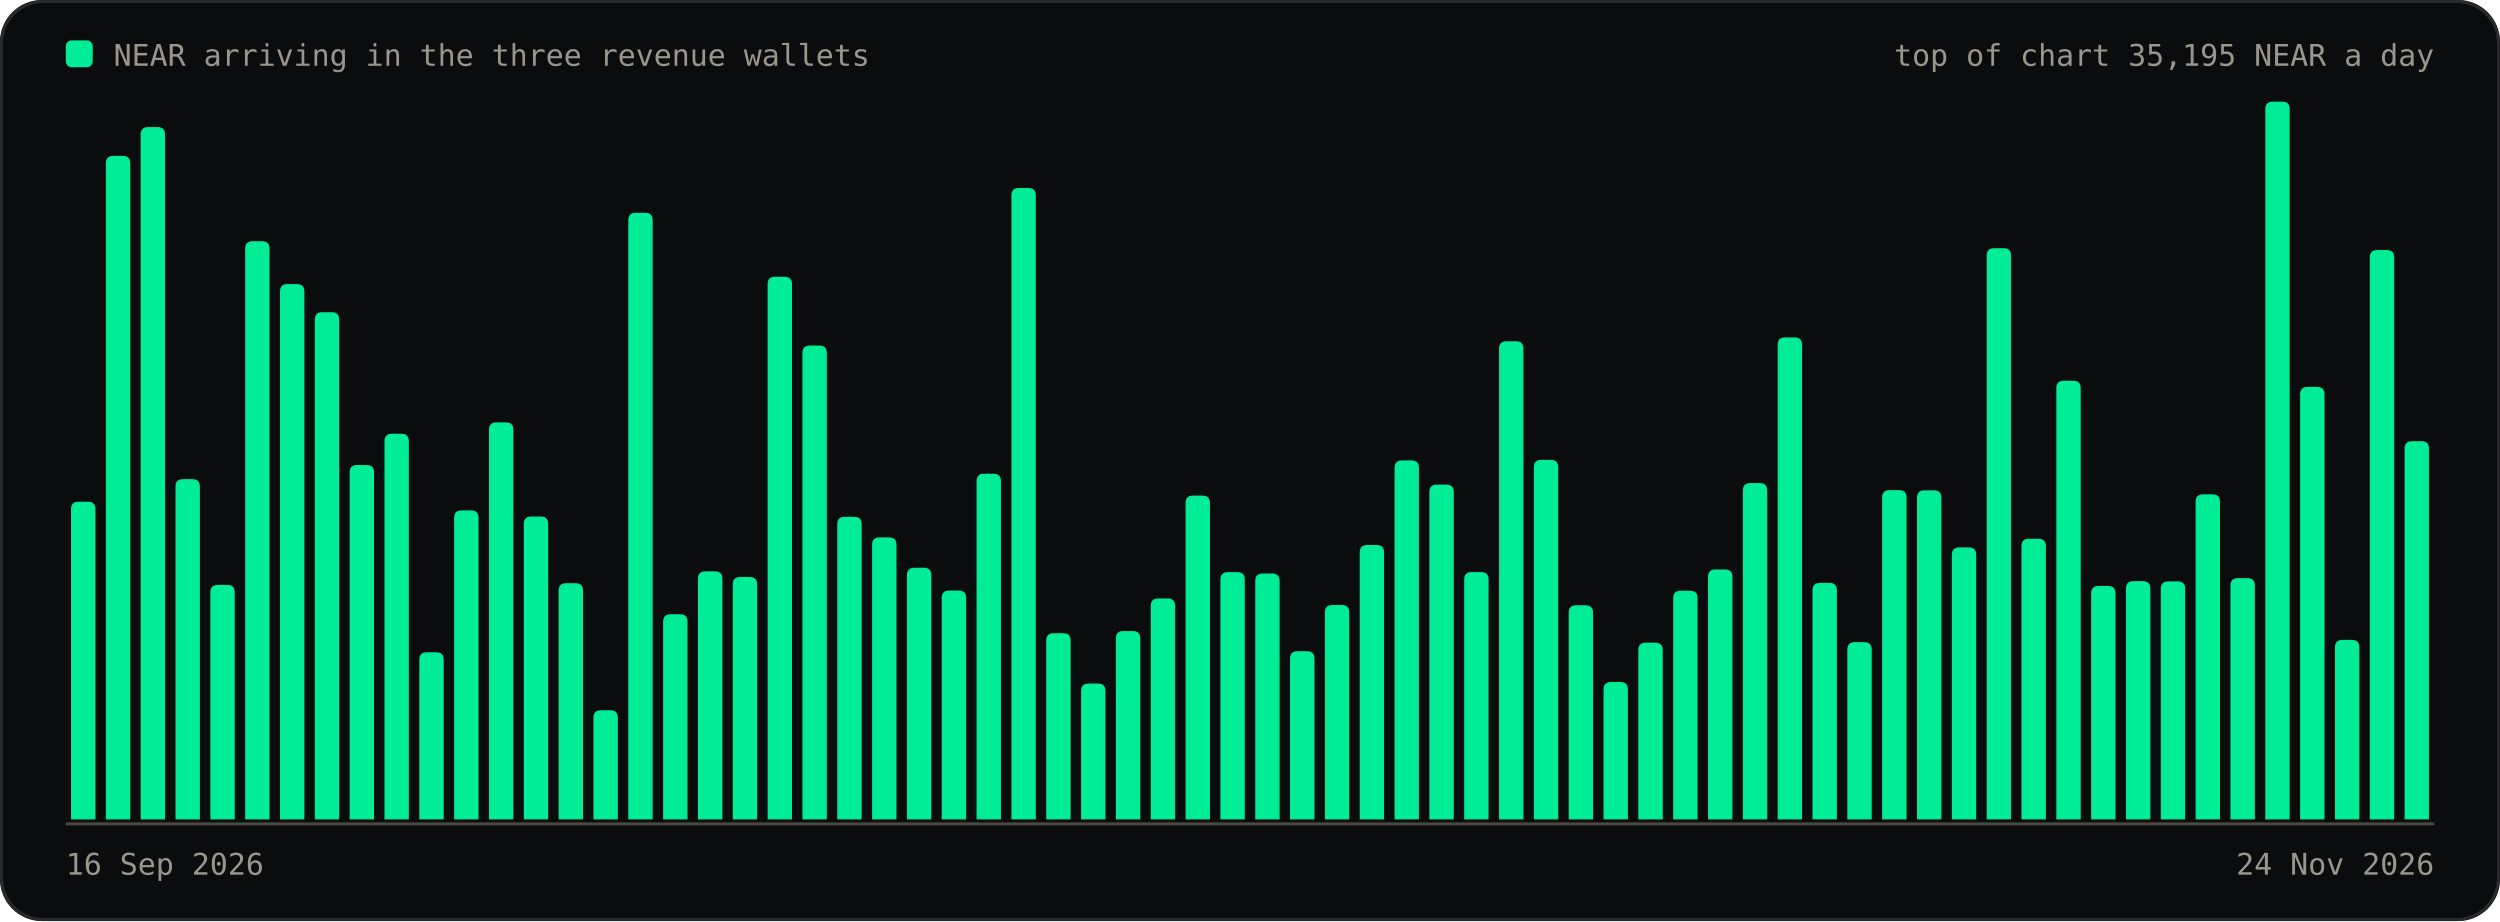
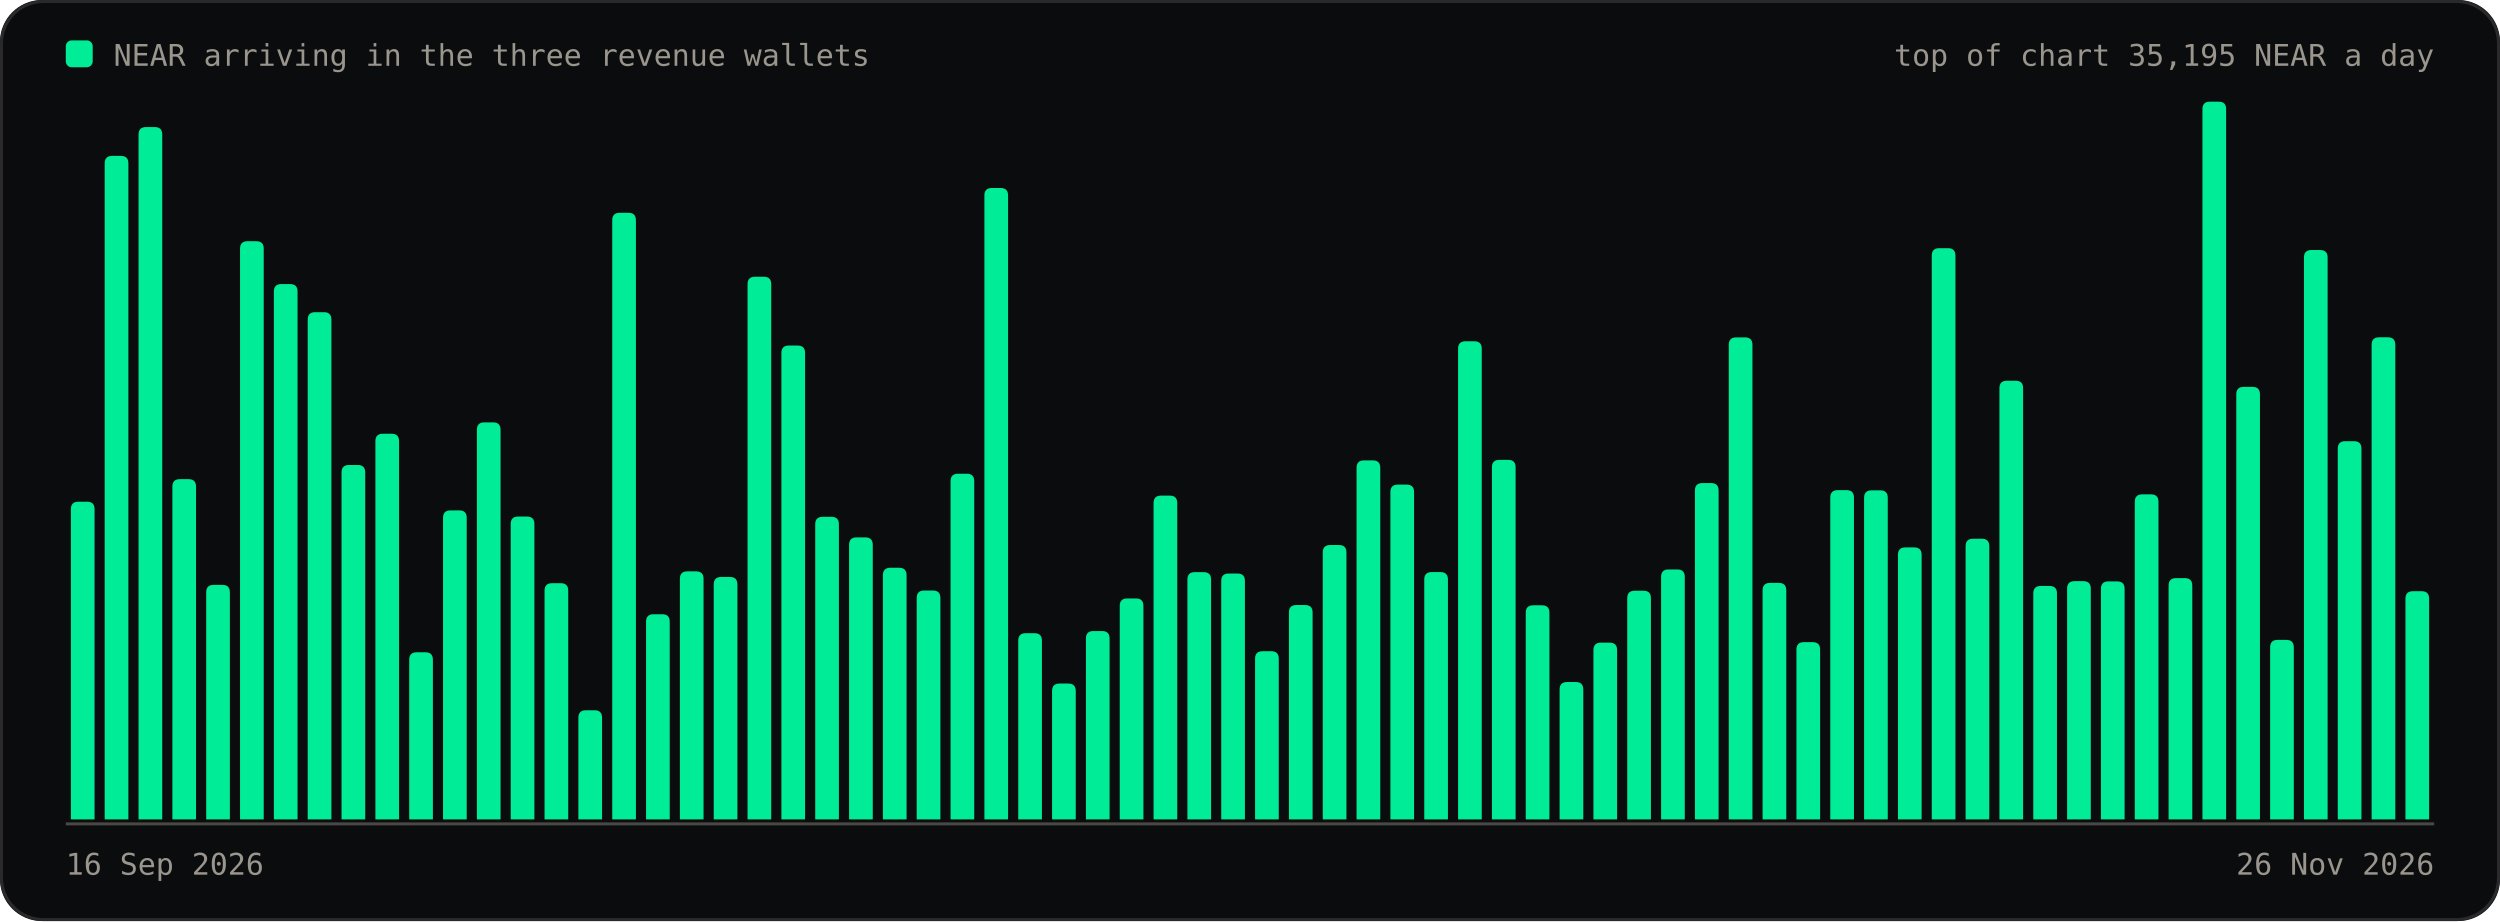
<svg xmlns="http://www.w3.org/2000/svg" viewBox="0 0 836 308" width="836" height="308" font-family="'JetBrains Mono', ui-monospace, SFMono-Regular, Menlo, Consolas, monospace" font-size="9">
  <rect width="836" height="308" rx="14" fill="#0b0c0e" />
  <rect x="0.5" y="0.5" width="835" height="307" rx="14" fill="none" stroke="#2a2a2c" />
  <rect x="22.0" y="13.5" width="9" height="9" rx="2" fill="#00ec97" />
  <text x="38.0" y="22.0" fill="#9a968e" font-size="10" text-anchor="start">NEAR arriving in the three revenue wallets</text>
  <text x="814.0" y="22.0" fill="#9a968e" font-size="10" text-anchor="end">top of chart 35,195 NEAR a day</text>
-   <path d="M23.75 274.00 V170.27 Q23.75 167.77 26.25 167.77 H29.40 Q31.90 167.77 31.90 170.27 V274.00 Z" fill="#00ec97" />
-   <path d="M35.39 274.00 V54.63 Q35.39 52.13 37.89 52.13 H41.05 Q43.55 52.13 43.55 54.63 V274.00 Z" fill="#00ec97" />
-   <path d="M47.04 274.00 V44.99 Q47.04 42.49 49.54 42.49 H52.69 Q55.19 42.49 55.19 44.99 V274.00 Z" fill="#00ec97" />
-   <path d="M58.69 274.00 V162.73 Q58.69 160.23 61.19 160.23 H64.34 Q66.84 160.23 66.84 162.73 V274.00 Z" fill="#00ec97" />
-   <path d="M70.34 274.00 V198.08 Q70.34 195.58 72.84 195.58 H75.99 Q78.49 195.58 78.49 198.08 V274.00 Z" fill="#00ec97" />
-   <path d="M81.98 274.00 V83.16 Q81.98 80.66 84.48 80.66 H87.64 Q90.14 80.66 90.14 83.16 V274.00 Z" fill="#00ec97" />
-   <path d="M93.63 274.00 V97.49 Q93.63 94.99 96.13 94.99 H99.28 Q101.78 94.99 101.78 97.49 V274.00 Z" fill="#00ec97" />
-   <path d="M105.28 274.00 V106.89 Q105.28 104.39 107.78 104.39 H110.93 Q113.43 104.39 113.43 106.89 V274.00 Z" fill="#00ec97" />
-   <path d="M116.92 274.00 V157.99 Q116.92 155.49 119.42 155.49 H122.58 Q125.08 155.49 125.08 157.99 V274.00 Z" fill="#00ec97" />
-   <path d="M128.57 274.00 V147.54 Q128.57 145.04 131.07 145.04 H134.22 Q136.72 145.04 136.72 147.54 V274.00 Z" fill="#00ec97" />
-   <path d="M140.22 274.00 V220.62 Q140.22 218.12 142.72 218.12 H145.87 Q148.37 218.12 148.37 220.62 V274.00 Z" fill="#00ec97" />
-   <path d="M151.86 274.00 V173.17 Q151.86 170.67 154.36 170.67 H157.52 Q160.02 170.67 160.02 173.17 V274.00 Z" fill="#00ec97" />
-   <path d="M163.51 274.00 V143.74 Q163.51 141.24 166.01 141.24 H169.16 Q171.66 141.24 171.66 143.74 V274.00 Z" fill="#00ec97" />
-   <path d="M175.16 274.00 V175.23 Q175.16 172.73 177.66 172.73 H180.81 Q183.31 172.73 183.31 175.23 V274.00 Z" fill="#00ec97" />
-   <path d="M186.81 274.00 V197.52 Q186.81 195.02 189.31 195.02 H192.46 Q194.96 195.02 194.96 197.52 V274.00 Z" fill="#00ec97" />
-   <path d="M198.45 274.00 V240.01 Q198.45 237.51 200.95 237.51 H204.11 Q206.61 237.51 206.61 240.01 V274.00 Z" fill="#00ec97" />
-   <path d="M210.10 274.00 V73.65 Q210.10 71.15 212.60 71.15 H215.75 Q218.25 71.15 218.25 73.65 V274.00 Z" fill="#00ec97" />
-   <path d="M221.75 274.00 V207.90 Q221.75 205.40 224.25 205.40 H227.40 Q229.90 205.40 229.90 207.90 V274.00 Z" fill="#00ec97" />
-   <path d="M233.39 274.00 V193.56 Q233.39 191.06 235.89 191.06 H239.05 Q241.55 191.06 241.55 193.56 V274.00 Z" fill="#00ec97" />
-   <path d="M245.04 274.00 V195.43 Q245.04 192.93 247.54 192.93 H250.69 Q253.19 192.93 253.19 195.43 V274.00 Z" fill="#00ec97" />
-   <path d="M256.69 274.00 V95.04 Q256.69 92.54 259.19 92.54 H262.34 Q264.84 92.54 264.84 95.04 V274.00 Z" fill="#00ec97" />
-   <path d="M268.34 274.00 V118.05 Q268.34 115.55 270.84 115.55 H273.99 Q276.49 115.55 276.49 118.05 V274.00 Z" fill="#00ec97" />
-   <path d="M279.98 274.00 V175.32 Q279.98 172.82 282.48 172.82 H285.64 Q288.14 172.82 288.14 175.32 V274.00 Z" fill="#00ec97" />
-   <path d="M291.63 274.00 V182.20 Q291.63 179.70 294.13 179.70 H297.28 Q299.78 179.70 299.78 182.20 V274.00 Z" fill="#00ec97" />
-   <path d="M303.28 274.00 V192.36 Q303.28 189.86 305.78 189.86 H308.93 Q311.43 189.86 311.43 192.36 V274.00 Z" fill="#00ec97" />
-   <path d="M314.92 274.00 V199.97 Q314.92 197.47 317.42 197.47 H320.58 Q323.08 197.47 323.08 199.97 V274.00 Z" fill="#00ec97" />
-   <path d="M326.57 274.00 V160.91 Q326.57 158.41 329.07 158.41 H332.22 Q334.72 158.41 334.72 160.91 V274.00 Z" fill="#00ec97" />
-   <path d="M338.22 274.00 V65.36 Q338.22 62.86 340.72 62.86 H343.87 Q346.37 62.86 346.37 65.36 V274.00 Z" fill="#00ec97" />
-   <path d="M349.86 274.00 V214.24 Q349.86 211.74 352.36 211.74 H355.52 Q358.02 211.74 358.02 214.24 V274.00 Z" fill="#00ec97" />
-   <path d="M361.51 274.00 V231.08 Q361.51 228.58 364.01 228.58 H367.16 Q369.66 228.58 369.66 231.08 V274.00 Z" fill="#00ec97" />
-   <path d="M373.16 274.00 V213.52 Q373.16 211.02 375.66 211.02 H378.81 Q381.31 211.02 381.31 213.52 V274.00 Z" fill="#00ec97" />
-   <path d="M384.81 274.00 V202.62 Q384.81 200.12 387.31 200.12 H390.46 Q392.96 200.12 392.96 202.62 V274.00 Z" fill="#00ec97" />
-   <path d="M396.45 274.00 V168.23 Q396.45 165.73 398.95 165.73 H402.11 Q404.61 165.73 404.61 168.23 V274.00 Z" fill="#00ec97" />
-   <path d="M408.10 274.00 V193.82 Q408.10 191.32 410.60 191.32 H413.75 Q416.25 191.32 416.25 193.82 V274.00 Z" fill="#00ec97" />
-   <path d="M419.75 274.00 V194.28 Q419.75 191.78 422.25 191.78 H425.40 Q427.90 191.78 427.90 194.28 V274.00 Z" fill="#00ec97" />
-   <path d="M431.39 274.00 V220.27 Q431.39 217.77 433.89 217.77 H437.05 Q439.55 217.77 439.55 220.27 V274.00 Z" fill="#00ec97" />
-   <path d="M443.04 274.00 V204.82 Q443.04 202.32 445.54 202.32 H448.69 Q451.19 202.32 451.19 204.82 V274.00 Z" fill="#00ec97" />
-   <path d="M454.69 274.00 V184.75 Q454.69 182.25 457.19 182.25 H460.34 Q462.84 182.25 462.84 184.75 V274.00 Z" fill="#00ec97" />
-   <path d="M466.34 274.00 V156.45 Q466.34 153.95 468.84 153.95 H471.99 Q474.49 153.95 474.49 156.45 V274.00 Z" fill="#00ec97" />
-   <path d="M477.98 274.00 V164.55 Q477.98 162.05 480.48 162.05 H483.64 Q486.14 162.05 486.14 164.55 V274.00 Z" fill="#00ec97" />
-   <path d="M489.63 274.00 V193.80 Q489.63 191.30 492.13 191.30 H495.28 Q497.78 191.30 497.78 193.80 V274.00 Z" fill="#00ec97" />
-   <path d="M501.28 274.00 V116.62 Q501.28 114.12 503.78 114.12 H506.93 Q509.43 114.12 509.43 116.62 V274.00 Z" fill="#00ec97" />
-   <path d="M512.92 274.00 V156.27 Q512.92 153.77 515.42 153.77 H518.58 Q521.08 153.77 521.08 156.27 V274.00 Z" fill="#00ec97" />
-   <path d="M524.57 274.00 V204.91 Q524.57 202.41 527.07 202.41 H530.22 Q532.72 202.41 532.72 204.91 V274.00 Z" fill="#00ec97" />
-   <path d="M536.22 274.00 V230.57 Q536.22 228.07 538.72 228.07 H541.87 Q544.37 228.07 544.37 230.57 V274.00 Z" fill="#00ec97" />
-   <path d="M547.86 274.00 V217.40 Q547.86 214.90 550.36 214.90 H553.52 Q556.02 214.90 556.02 217.40 V274.00 Z" fill="#00ec97" />
-   <path d="M559.51 274.00 V200.04 Q559.51 197.54 562.01 197.54 H565.16 Q567.66 197.54 567.66 200.04 V274.00 Z" fill="#00ec97" />
-   <path d="M571.16 274.00 V192.92 Q571.16 190.42 573.66 190.42 H576.81 Q579.31 190.42 579.31 192.92 V274.00 Z" fill="#00ec97" />
-   <path d="M582.81 274.00 V164.04 Q582.81 161.54 585.31 161.54 H588.46 Q590.96 161.54 590.96 164.04 V274.00 Z" fill="#00ec97" />
-   <path d="M594.45 274.00 V115.32 Q594.45 112.82 596.95 112.82 H600.11 Q602.61 112.82 602.61 115.32 V274.00 Z" fill="#00ec97" />
-   <path d="M606.10 274.00 V197.42 Q606.10 194.92 608.60 194.92 H611.75 Q614.25 194.92 614.25 197.42 V274.00 Z" fill="#00ec97" />
-   <path d="M617.75 274.00 V217.23 Q617.75 214.73 620.25 214.73 H623.40 Q625.90 214.73 625.90 217.23 V274.00 Z" fill="#00ec97" />
-   <path d="M629.39 274.00 V166.40 Q629.39 163.90 631.89 163.90 H635.05 Q637.55 163.90 637.55 166.40 V274.00 Z" fill="#00ec97" />
-   <path d="M641.04 274.00 V166.47 Q641.04 163.97 643.54 163.97 H646.69 Q649.19 163.97 649.19 166.47 V274.00 Z" fill="#00ec97" />
-   <path d="M652.69 274.00 V185.55 Q652.69 183.05 655.19 183.05 H658.34 Q660.84 183.05 660.84 185.55 V274.00 Z" fill="#00ec97" />
-   <path d="M664.34 274.00 V85.49 Q664.34 82.99 666.84 82.99 H669.99 Q672.49 82.99 672.49 85.49 V274.00 Z" fill="#00ec97" />
-   <path d="M675.98 274.00 V182.65 Q675.98 180.15 678.48 180.15 H681.64 Q684.14 180.15 684.14 182.65 V274.00 Z" fill="#00ec97" />
-   <path d="M687.63 274.00 V129.81 Q687.63 127.31 690.13 127.31 H693.28 Q695.78 127.31 695.78 129.81 V274.00 Z" fill="#00ec97" />
-   <path d="M699.28 274.00 V198.44 Q699.28 195.94 701.78 195.94 H704.93 Q707.43 195.94 707.43 198.44 V274.00 Z" fill="#00ec97" />
-   <path d="M710.92 274.00 V196.84 Q710.92 194.34 713.42 194.34 H716.58 Q719.08 194.34 719.08 196.84 V274.00 Z" fill="#00ec97" />
-   <path d="M722.57 274.00 V196.92 Q722.57 194.42 725.07 194.42 H728.22 Q730.72 194.42 730.72 196.92 V274.00 Z" fill="#00ec97" />
-   <path d="M734.22 274.00 V167.81 Q734.22 165.31 736.72 165.31 H739.87 Q742.37 165.31 742.37 167.81 V274.00 Z" fill="#00ec97" />
-   <path d="M745.86 274.00 V195.82 Q745.86 193.32 748.36 193.32 H751.52 Q754.02 193.32 754.02 195.82 V274.00 Z" fill="#00ec97" />
-   <path d="M757.51 274.00 V36.50 Q757.51 34.00 760.01 34.00 H763.16 Q765.66 34.00 765.66 36.50 V274.00 Z" fill="#00ec97" />
-   <path d="M769.16 274.00 V131.87 Q769.16 129.37 771.66 129.37 H774.81 Q777.31 129.37 777.31 131.87 V274.00 Z" fill="#00ec97" />
-   <path d="M780.81 274.00 V216.48 Q780.81 213.98 783.31 213.98 H786.46 Q788.96 213.98 788.96 216.48 V274.00 Z" fill="#00ec97" />
-   <path d="M792.45 274.00 V86.11 Q792.45 83.61 794.95 83.61 H798.11 Q800.61 83.61 800.61 86.11 V274.00 Z" fill="#00ec97" />
-   <path d="M804.10 274.00 V150.03 Q804.10 147.53 806.60 147.53 H809.75 Q812.25 147.53 812.25 150.03 V274.00 Z" fill="#00ec97" />
+   <path d="M23.70 274.00 V170.27 Q23.70 167.77 26.20 167.77 H29.12 Q31.62 167.77 31.62 170.27 V274.00 Z" fill="#00ec97" />
+   <path d="M35.01 274.00 V54.63 Q35.01 52.13 37.51 52.13 H40.43 Q42.93 52.13 42.93 54.63 V274.00 Z" fill="#00ec97" />
+   <path d="M46.33 274.00 V44.99 Q46.33 42.49 48.83 42.49 H51.75 Q54.25 42.49 54.25 44.99 V274.00 Z" fill="#00ec97" />
+   <path d="M57.64 274.00 V162.73 Q57.64 160.23 60.14 160.23 H63.06 Q65.56 160.23 65.56 162.73 V274.00 Z" fill="#00ec97" />
+   <path d="M68.95 274.00 V198.08 Q68.95 195.58 71.45 195.58 H74.37 Q76.87 195.58 76.87 198.08 V274.00 Z" fill="#00ec97" />
+   <path d="M80.27 274.00 V83.16 Q80.27 80.66 82.77 80.66 H85.69 Q88.19 80.66 88.19 83.16 V274.00 Z" fill="#00ec97" />
+   <path d="M91.58 274.00 V97.49 Q91.58 94.99 94.08 94.99 H97.00 Q99.50 94.99 99.50 97.49 V274.00 Z" fill="#00ec97" />
+   <path d="M102.90 274.00 V106.89 Q102.90 104.39 105.40 104.39 H108.32 Q110.82 104.39 110.82 106.89 V274.00 Z" fill="#00ec97" />
+   <path d="M114.21 274.00 V157.99 Q114.21 155.49 116.71 155.49 H119.63 Q122.13 155.49 122.13 157.99 V274.00 Z" fill="#00ec97" />
+   <path d="M125.53 274.00 V147.54 Q125.53 145.04 128.03 145.04 H130.95 Q133.45 145.04 133.45 147.54 V274.00 Z" fill="#00ec97" />
+   <path d="M136.84 274.00 V220.62 Q136.84 218.12 139.34 218.12 H142.26 Q144.76 218.12 144.76 220.62 V274.00 Z" fill="#00ec97" />
+   <path d="M148.15 274.00 V173.17 Q148.15 170.67 150.65 170.67 H153.57 Q156.07 170.67 156.07 173.17 V274.00 Z" fill="#00ec97" />
+   <path d="M159.47 274.00 V143.74 Q159.47 141.24 161.97 141.24 H164.89 Q167.39 141.24 167.39 143.74 V274.00 Z" fill="#00ec97" />
+   <path d="M170.78 274.00 V175.23 Q170.78 172.73 173.28 172.73 H176.20 Q178.70 172.73 178.70 175.23 V274.00 Z" fill="#00ec97" />
+   <path d="M182.10 274.00 V197.52 Q182.10 195.02 184.60 195.02 H187.52 Q190.02 195.02 190.02 197.52 V274.00 Z" fill="#00ec97" />
+   <path d="M193.41 274.00 V240.01 Q193.41 237.51 195.91 237.51 H198.83 Q201.33 237.51 201.33 240.01 V274.00 Z" fill="#00ec97" />
+   <path d="M204.73 274.00 V73.65 Q204.73 71.15 207.23 71.15 H210.15 Q212.65 71.15 212.65 73.65 V274.00 Z" fill="#00ec97" />
+   <path d="M216.04 274.00 V207.90 Q216.04 205.40 218.54 205.40 H221.46 Q223.96 205.40 223.96 207.90 V274.00 Z" fill="#00ec97" />
+   <path d="M227.35 274.00 V193.56 Q227.35 191.06 229.85 191.06 H232.77 Q235.27 191.06 235.27 193.56 V274.00 Z" fill="#00ec97" />
+   <path d="M238.67 274.00 V195.43 Q238.67 192.93 241.17 192.93 H244.09 Q246.59 192.93 246.59 195.43 V274.00 Z" fill="#00ec97" />
+   <path d="M249.98 274.00 V95.04 Q249.98 92.54 252.48 92.54 H255.40 Q257.90 92.54 257.90 95.04 V274.00 Z" fill="#00ec97" />
+   <path d="M261.30 274.00 V118.05 Q261.30 115.55 263.80 115.55 H266.72 Q269.22 115.55 269.22 118.05 V274.00 Z" fill="#00ec97" />
+   <path d="M272.61 274.00 V175.32 Q272.61 172.82 275.11 172.82 H278.03 Q280.53 172.82 280.53 175.32 V274.00 Z" fill="#00ec97" />
+   <path d="M283.93 274.00 V182.20 Q283.93 179.70 286.43 179.70 H289.35 Q291.85 179.70 291.85 182.20 V274.00 Z" fill="#00ec97" />
+   <path d="M295.24 274.00 V192.36 Q295.24 189.86 297.74 189.86 H300.66 Q303.16 189.86 303.16 192.36 V274.00 Z" fill="#00ec97" />
+   <path d="M306.55 274.00 V199.97 Q306.55 197.47 309.05 197.47 H311.97 Q314.47 197.47 314.47 199.97 V274.00 Z" fill="#00ec97" />
+   <path d="M317.87 274.00 V160.91 Q317.87 158.41 320.37 158.41 H323.29 Q325.79 158.41 325.79 160.91 V274.00 Z" fill="#00ec97" />
+   <path d="M329.18 274.00 V65.36 Q329.18 62.86 331.68 62.86 H334.60 Q337.10 62.86 337.10 65.36 V274.00 Z" fill="#00ec97" />
+   <path d="M340.50 274.00 V214.24 Q340.50 211.74 343.00 211.74 H345.92 Q348.42 211.74 348.42 214.24 V274.00 Z" fill="#00ec97" />
+   <path d="M351.81 274.00 V231.08 Q351.81 228.58 354.31 228.58 H357.23 Q359.73 228.58 359.73 231.08 V274.00 Z" fill="#00ec97" />
+   <path d="M363.13 274.00 V213.52 Q363.13 211.02 365.63 211.02 H368.55 Q371.05 211.02 371.05 213.52 V274.00 Z" fill="#00ec97" />
+   <path d="M374.44 274.00 V202.62 Q374.44 200.12 376.94 200.12 H379.86 Q382.36 200.12 382.36 202.62 V274.00 Z" fill="#00ec97" />
+   <path d="M385.75 274.00 V168.23 Q385.75 165.73 388.25 165.73 H391.17 Q393.67 165.73 393.67 168.23 V274.00 Z" fill="#00ec97" />
+   <path d="M397.07 274.00 V193.82 Q397.07 191.32 399.57 191.32 H402.49 Q404.99 191.32 404.99 193.82 V274.00 Z" fill="#00ec97" />
+   <path d="M408.38 274.00 V194.28 Q408.38 191.78 410.88 191.78 H413.80 Q416.30 191.78 416.30 194.28 V274.00 Z" fill="#00ec97" />
+   <path d="M419.70 274.00 V220.27 Q419.70 217.77 422.20 217.77 H425.12 Q427.62 217.77 427.62 220.27 V274.00 Z" fill="#00ec97" />
+   <path d="M431.01 274.00 V204.82 Q431.01 202.32 433.51 202.32 H436.43 Q438.93 202.32 438.93 204.82 V274.00 Z" fill="#00ec97" />
+   <path d="M442.33 274.00 V184.75 Q442.33 182.25 444.83 182.25 H447.75 Q450.25 182.25 450.25 184.75 V274.00 Z" fill="#00ec97" />
+   <path d="M453.64 274.00 V156.45 Q453.64 153.95 456.14 153.95 H459.06 Q461.56 153.95 461.56 156.45 V274.00 Z" fill="#00ec97" />
+   <path d="M464.95 274.00 V164.55 Q464.95 162.05 467.45 162.05 H470.37 Q472.87 162.05 472.87 164.55 V274.00 Z" fill="#00ec97" />
+   <path d="M476.27 274.00 V193.80 Q476.27 191.30 478.77 191.30 H481.69 Q484.19 191.30 484.19 193.80 V274.00 Z" fill="#00ec97" />
+   <path d="M487.58 274.00 V116.62 Q487.58 114.12 490.08 114.12 H493.00 Q495.50 114.12 495.50 116.62 V274.00 Z" fill="#00ec97" />
+   <path d="M498.90 274.00 V156.27 Q498.90 153.77 501.40 153.77 H504.32 Q506.82 153.77 506.82 156.27 V274.00 Z" fill="#00ec97" />
+   <path d="M510.21 274.00 V204.91 Q510.21 202.41 512.71 202.41 H515.63 Q518.13 202.41 518.13 204.91 V274.00 Z" fill="#00ec97" />
+   <path d="M521.53 274.00 V230.57 Q521.53 228.07 524.03 228.07 H526.95 Q529.45 228.07 529.45 230.57 V274.00 Z" fill="#00ec97" />
+   <path d="M532.84 274.00 V217.40 Q532.84 214.90 535.34 214.90 H538.26 Q540.76 214.90 540.76 217.40 V274.00 Z" fill="#00ec97" />
+   <path d="M544.15 274.00 V200.04 Q544.15 197.54 546.65 197.54 H549.57 Q552.07 197.54 552.07 200.04 V274.00 Z" fill="#00ec97" />
+   <path d="M555.47 274.00 V192.92 Q555.47 190.42 557.97 190.42 H560.89 Q563.39 190.42 563.39 192.92 V274.00 Z" fill="#00ec97" />
+   <path d="M566.78 274.00 V164.04 Q566.78 161.54 569.28 161.54 H572.20 Q574.70 161.54 574.70 164.04 V274.00 Z" fill="#00ec97" />
+   <path d="M578.10 274.00 V115.32 Q578.10 112.82 580.60 112.82 H583.52 Q586.02 112.82 586.02 115.32 V274.00 Z" fill="#00ec97" />
+   <path d="M589.41 274.00 V197.42 Q589.41 194.92 591.91 194.92 H594.83 Q597.33 194.92 597.33 197.42 V274.00 Z" fill="#00ec97" />
+   <path d="M600.73 274.00 V217.23 Q600.73 214.73 603.23 214.73 H606.15 Q608.65 214.73 608.65 217.23 V274.00 Z" fill="#00ec97" />
+   <path d="M612.04 274.00 V166.40 Q612.04 163.90 614.54 163.90 H617.46 Q619.96 163.90 619.96 166.40 V274.00 Z" fill="#00ec97" />
+   <path d="M623.35 274.00 V166.47 Q623.35 163.97 625.85 163.97 H628.77 Q631.27 163.97 631.27 166.47 V274.00 Z" fill="#00ec97" />
+   <path d="M634.67 274.00 V185.55 Q634.67 183.05 637.17 183.05 H640.09 Q642.59 183.05 642.59 185.55 V274.00 Z" fill="#00ec97" />
+   <path d="M645.98 274.00 V85.49 Q645.98 82.99 648.48 82.99 H651.40 Q653.90 82.99 653.90 85.49 V274.00 Z" fill="#00ec97" />
+   <path d="M657.30 274.00 V182.65 Q657.30 180.15 659.80 180.15 H662.72 Q665.22 180.15 665.22 182.65 V274.00 Z" fill="#00ec97" />
+   <path d="M668.61 274.00 V129.81 Q668.61 127.31 671.11 127.31 H674.03 Q676.53 127.31 676.53 129.81 V274.00 Z" fill="#00ec97" />
+   <path d="M679.93 274.00 V198.44 Q679.93 195.94 682.43 195.94 H685.35 Q687.85 195.94 687.85 198.44 V274.00 Z" fill="#00ec97" />
+   <path d="M691.24 274.00 V196.84 Q691.24 194.34 693.74 194.34 H696.66 Q699.16 194.34 699.16 196.84 V274.00 Z" fill="#00ec97" />
+   <path d="M702.55 274.00 V196.92 Q702.55 194.42 705.05 194.42 H707.97 Q710.47 194.42 710.47 196.92 V274.00 Z" fill="#00ec97" />
+   <path d="M713.87 274.00 V167.81 Q713.87 165.31 716.37 165.31 H719.29 Q721.79 165.31 721.79 167.81 V274.00 Z" fill="#00ec97" />
+   <path d="M725.18 274.00 V195.82 Q725.18 193.32 727.68 193.32 H730.60 Q733.10 193.32 733.10 195.82 V274.00 Z" fill="#00ec97" />
+   <path d="M736.50 274.00 V36.50 Q736.50 34.00 739.00 34.00 H741.92 Q744.42 34.00 744.42 36.50 V274.00 Z" fill="#00ec97" />
+   <path d="M747.81 274.00 V131.87 Q747.81 129.37 750.31 129.37 H753.23 Q755.73 129.37 755.73 131.87 V274.00 Z" fill="#00ec97" />
+   <path d="M759.13 274.00 V216.48 Q759.13 213.98 761.63 213.98 H764.55 Q767.05 213.98 767.05 216.48 V274.00 Z" fill="#00ec97" />
+   <path d="M770.44 274.00 V86.11 Q770.44 83.61 772.94 83.61 H775.86 Q778.36 83.61 778.36 86.11 V274.00 Z" fill="#00ec97" />
+   <path d="M781.75 274.00 V150.03 Q781.75 147.53 784.25 147.53 H787.17 Q789.67 147.53 789.67 150.03 V274.00 Z" fill="#00ec97" />
+   <path d="M793.07 274.00 V115.29 Q793.07 112.79 795.57 112.79 H798.49 Q800.99 112.79 800.99 115.29 V274.00 Z" fill="#00ec97" />
+   <path d="M804.38 274.00 V200.20 Q804.38 197.70 806.88 197.70 H809.80 Q812.30 197.70 812.30 200.20 V274.00 Z" fill="#00ec97" />
  <line x1="22" x2="814.0" y1="275.5" y2="275.5" stroke="#4a4844" />
  <text x="22.0" y="292.5" fill="#9a968e" font-size="10" text-anchor="start">16 Sep 2026</text>
-   <text x="814.0" y="292.5" fill="#9a968e" font-size="10" text-anchor="end">24 Nov 2026</text>
+   <text x="814.0" y="292.5" fill="#9a968e" font-size="10" text-anchor="end">26 Nov 2026</text>
</svg>
